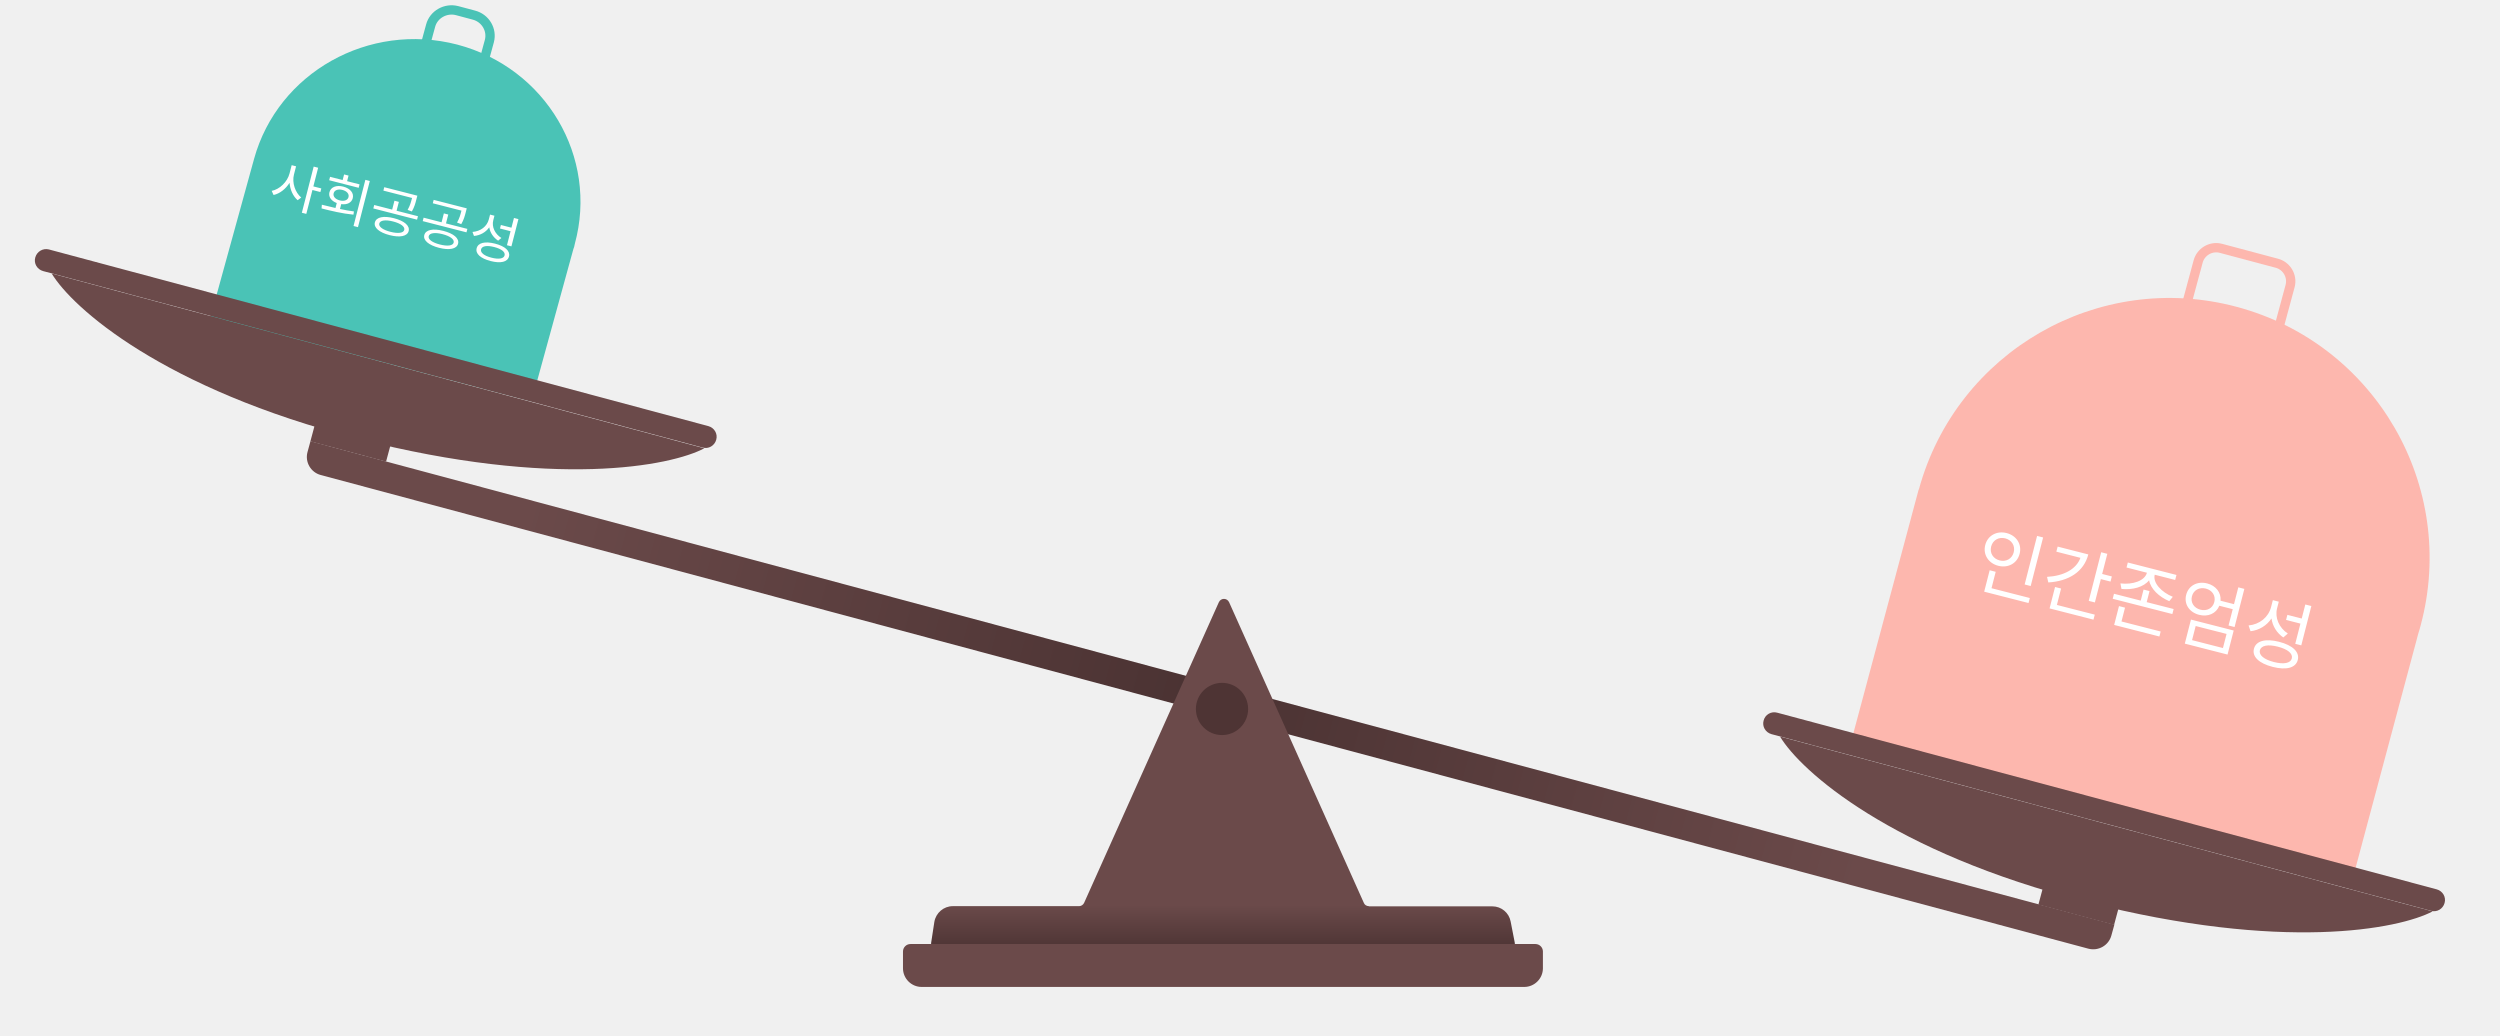
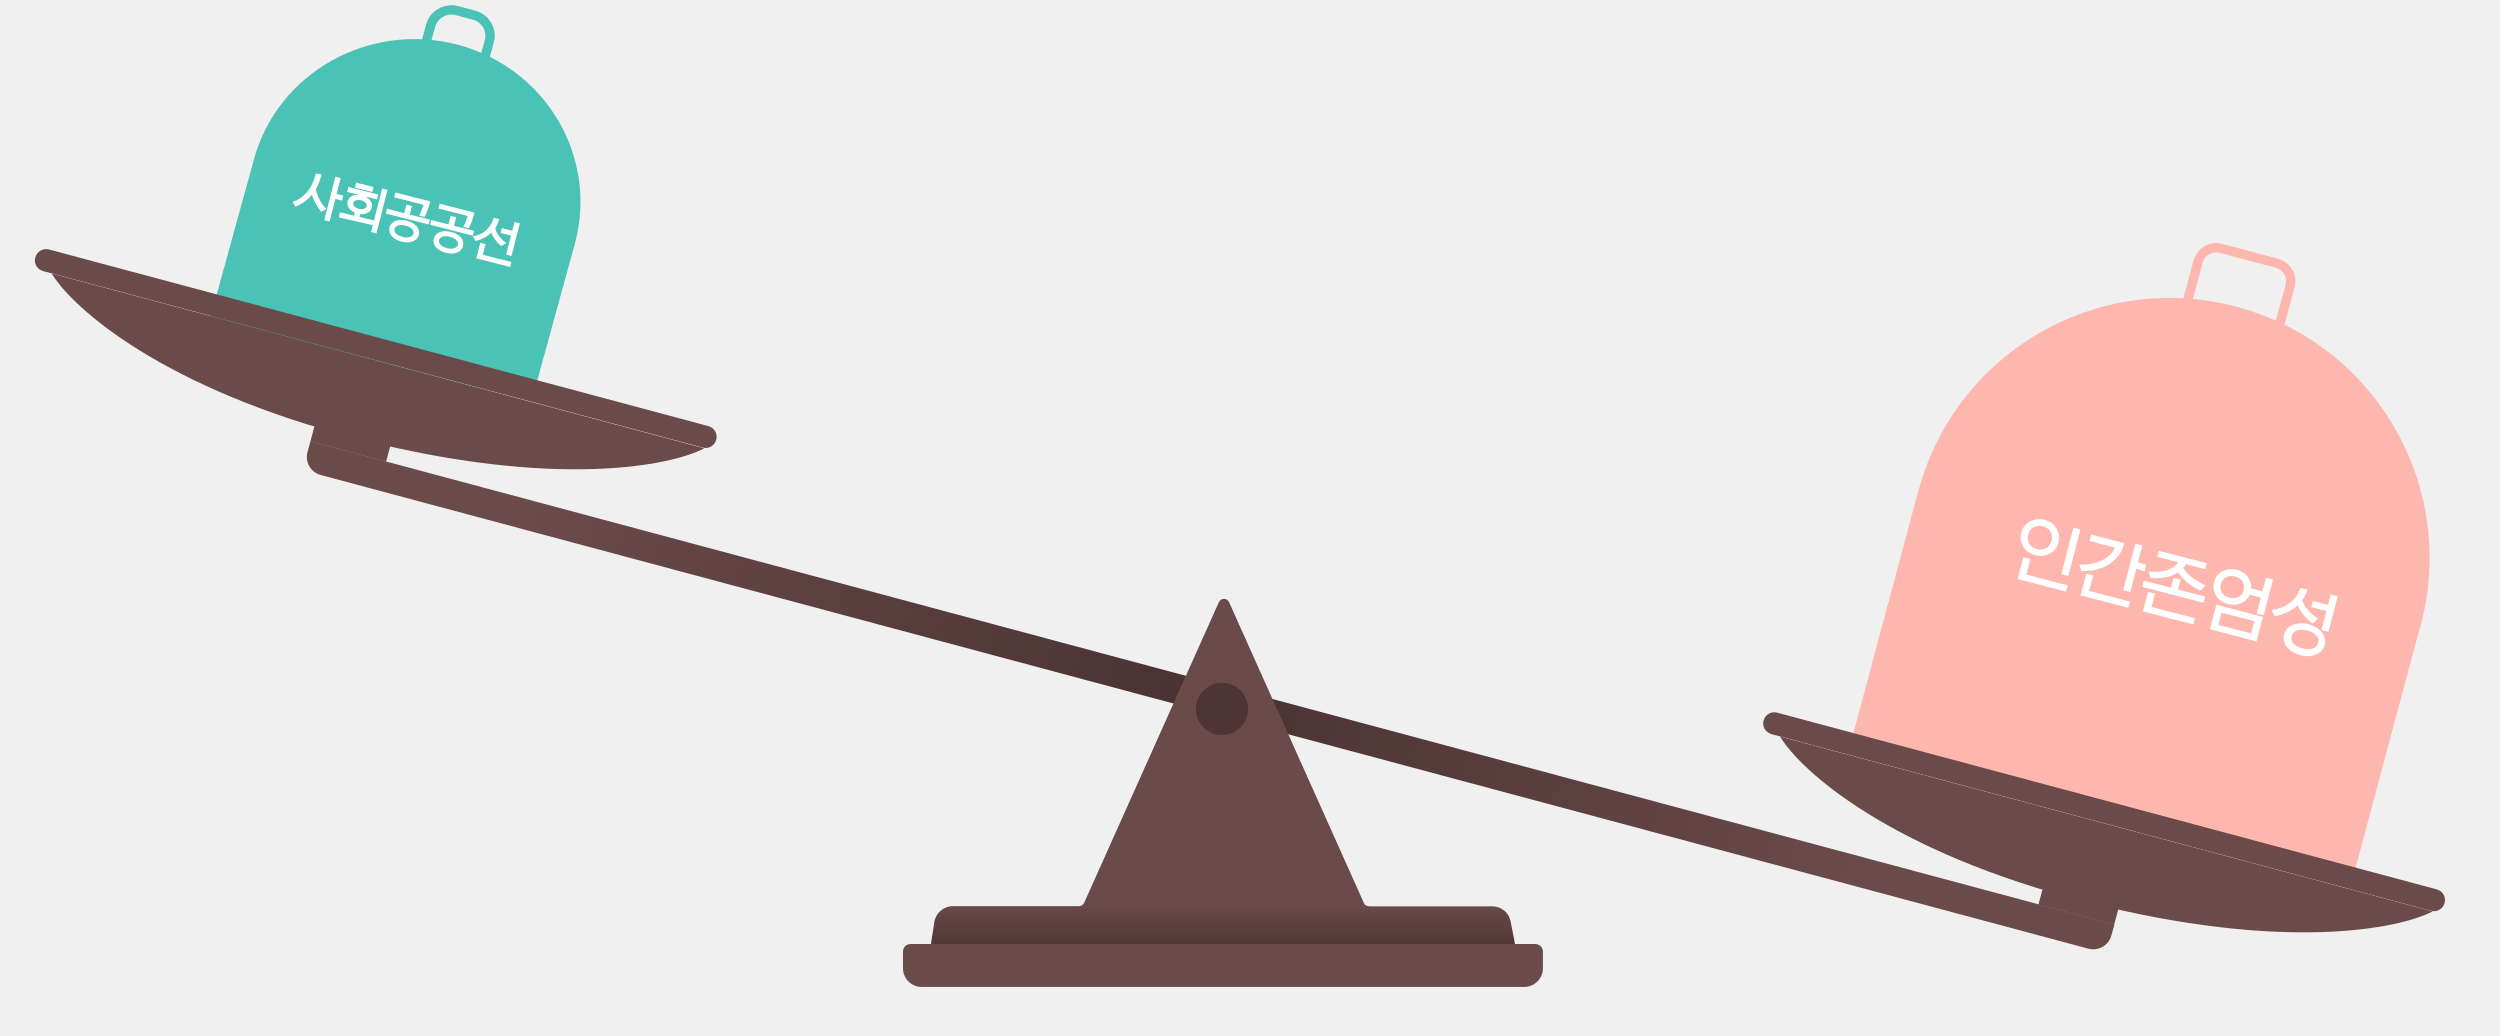
- <svg xmlns="http://www.w3.org/2000/svg" version="1.1" id="Layer_1" x="0px" y="0px" viewBox="0 0 1340 555" style="enable-background:new 0 0 1340 555;">
+ <svg xmlns="http://www.w3.org/2000/svg" version="1.1" id="Layer_1" x="0px" y="0px" viewBox="0 0 1340 555" style="enable-background:new 0 0 1340 555;" xml:space="preserve">
  <style type="text/css">
	.st0{fill-rule:evenodd;clip-rule:evenodd;fill:#FDB7AE;}
	.st1{fill:none;stroke:#FDB7AE;stroke-width:5;stroke-miterlimit:10;}
	.st2{fill:url(#SVGID_1_);}
	.st3{fill:#6B4A4A;}
	.st4{fill-rule:evenodd;clip-rule:evenodd;fill:#4AC3B6;}
	.st5{fill:none;stroke:#4AC3B6;stroke-width:5;stroke-miterlimit:10;}
	.st6{fill-rule:evenodd;clip-rule:evenodd;fill:url(#SVGID_2_);}
	.st7{fill:#4E3434;}
+ 	.st8{enable-background:new    ;}
+ 	.st9{fill:#FFFFFF;stroke:#FFFFFF;stroke-miterlimit:10;}
</style>
-   <path class="st0" d="M1296.2,339.6c0.5-1.5,0.9-3,1.3-4.5c19.9-74.3-24.2-150.7-98.5-170.6c-74.1-19.9-150.3,23.9-170.5,97.9h-0.1 l-36.3,135.5l269.2,72.1L1296.2,339.6z" />
+   <path class="st0" d="M1296.2,339.6c0.5-1.5,0.9-3,1.3-4.5c19.9-74.3-24.2-150.7-98.5-170.6c-74.1-19.9-150.3,23.9-170.5,97.9h-0.1  l-36.3,135.5l269.2,72.1L1296.2,339.6z" />
  <path class="st1" d="M1170.9,167.2l7.3-27c1.4-5.3,6.9-8.5,12.2-7.1l30,8c5.3,1.4,8.5,6.9,7.1,12.2l-7.3,27" />
-   <linearGradient id="SVGID_1_" gradientUnits="userSpaceOnUse" x1="996.971" y1="-383.373" x2="280.737" y2="-191.458" gradientTransform="matrix(1 0 0 -1 0 84)">
+   <linearGradient id="SVGID_1_" gradientUnits="userSpaceOnUse" x1="996.971" y1="995.373" x2="280.737" y2="803.458" gradientTransform="matrix(1 0 0 1 0 -528)">
    <stop offset="0" style="stop-color:#6B4A4A" />
    <stop offset="0.488" style="stop-color:#4A3232" />
    <stop offset="1" style="stop-color:#6B4A4A" />
  </linearGradient>
-   <path class="st2" d="M166.4,236.5l966.9,259.1l-1.6,5.8c-1.4,5.3-6.9,8.5-12.3,7.1L171.9,254.6c-5.3-1.4-8.5-6.9-7.1-12.2 L166.4,236.5z" />
+   <path class="st2" d="M166.4,236.5l966.9,259.1l-1.6,5.8c-1.4,5.3-6.9,8.5-12.3,7.1L171.9,254.6c-5.3-1.4-8.5-6.9-7.1-12.2  L166.4,236.5z" />
  <g>
-     <rect x="1109.2" y="464.5" transform="matrix(0.2588 -0.9659 0.9659 0.2588 356.8602 1436.029)" class="st3" width="10" height="42" />
+     <rect x="1109.2" y="464.5" transform="matrix(0.2588 -0.9659 0.9659 0.2588 356.8763 1436.026)" class="st3" width="10" height="42" />
    <g>
      <path class="st3" d="M1118.6,483.5c-105.1-26.8-153.5-70.3-164.5-88.7l349.8,93.7C1285.9,498,1223.7,510.3,1118.6,483.5z" />
    </g>
  </g>
-   <path class="st3" d="M952.6,382l353.5,94.7c3.2,0.9,5.1,4.1,4.2,7.3l0,0c-0.9,3.2-4.1,5.1-7.3,4.2l-353.5-94.7 c-3.2-0.9-5.1-4.1-4.2-7.3l0,0C946.1,383,949.4,381.1,952.6,382z" />
+   <path class="st3" d="M952.6,382l353.5,94.7c3.2,0.9,5.1,4.1,4.2,7.3l0,0c-0.9,3.2-4.1,5.1-7.3,4.2l-353.5-94.7  c-3.2-0.9-5.1-4.1-4.2-7.3l0,0C946.1,383,949.4,381.1,952.6,382z" />
  <g>
-     <path class="st4" d="M307.3,133.6c0.4-0.9,0.6-1.8,0.8-2.9c12.7-46.5-15.5-94.3-63-106.8c-47.4-12.3-96.1,15-108.9,61.2l0,0 L112.8,170l172.1,45.1L307.3,133.6z" />
+     <path class="st4" d="M307.3,133.6c0.4-0.9,0.6-1.8,0.8-2.9c12.7-46.5-15.5-94.3-63-106.8c-47.4-12.3-96.1,15-108.9,61.2l0,0   L112.8,170l172.1,45.1L307.3,133.6z" />
    <path class="st5" d="M227.5,25.9l3.3-12.1c1.6-6.1,8.1-9.7,14.2-8.1l9,2.4c6.2,1.6,9.9,7.9,8.3,13.9L259,34.1" />
    <g>
-       <rect x="182.9" y="216.2" transform="matrix(0.2588 -0.9659 0.9659 0.2588 -89.7978 357.2827)" class="st3" width="10" height="42" />
+       <rect x="182.9" y="216.2" transform="matrix(0.2588 -0.9659 0.9659 0.2588 -89.7953 357.3329)" class="st3" width="10" height="42" />
      <g>
        <path class="st3" d="M192.3,235.3C87.2,208.4,38.8,165,27.7,146.6l349.8,93.7C359.6,249.8,297.4,262.1,192.3,235.3z" />
      </g>
    </g>
-     <path class="st3" d="M26.2,133.7l353.5,94.7c3.2,0.9,5.1,4.1,4.2,7.3l0,0c-0.9,3.2-4.1,5.1-7.3,4.2L23.1,145.3 c-3.2-0.9-5.1-4.1-4.2-7.3l0,0C19.8,134.8,23,132.9,26.2,133.7z" />
+     <path class="st3" d="M26.2,133.7l353.5,94.7c3.2,0.9,5.1,4.1,4.2,7.3l0,0c-0.9,3.2-4.1,5.1-7.3,4.2L23.1,145.3   c-3.2-0.9-5.1-4.1-4.2-7.3l0,0C19.8,134.8,23,132.9,26.2,133.7z" />
  </g>
-   <linearGradient id="SVGID_2_" gradientUnits="userSpaceOnUse" x1="655.514" y1="-237" x2="655.514" y2="-424.8" gradientTransform="matrix(1 0 0 -1 0 84)">
+   <linearGradient id="SVGID_2_" gradientUnits="userSpaceOnUse" x1="655.514" y1="849" x2="655.514" y2="1036.8" gradientTransform="matrix(1 0 0 1 0 -528)">
    <stop offset="0.873" style="stop-color:#6B4A4A" />
    <stop offset="1" style="stop-color:#4D3434" />
  </linearGradient>
-   <path class="st6" d="M733.7,485.7c-1.2,0-2.3-0.7-2.7-1.8l-72.2-161.1c-1.1-2.4-4.4-2.4-5.5,0l-72.2,161.1c-0.5,1.1-1.6,1.8-2.7,1.8 h-67.7c-4.9,0-9.1,3.6-9.9,8.5l-1.7,11.1c-0.3,1.8,1.1,3.5,3,3.5H809c1.9,0,3.3-1.7,2.9-3.6l-2.2-11.3c-0.9-4.7-5-8.1-9.8-8.1h-66.2 V485.7z" />
+   <path class="st6" d="M733.7,485.7c-1.2,0-2.3-0.7-2.7-1.8l-72.2-161.1c-1.1-2.4-4.4-2.4-5.5,0l-72.2,161.1c-0.5,1.1-1.6,1.8-2.7,1.8  h-67.7c-4.9,0-9.1,3.6-9.9,8.5l-1.7,11.1c-0.3,1.8,1.1,3.5,3,3.5H809c1.9,0,3.3-1.7,2.9-3.6l-2.2-11.3c-0.9-4.7-5-8.1-9.8-8.1h-66.2  V485.7z" />
  <circle class="st7" cx="655" cy="380" r="14" />
  <path class="st3" d="M484,510c0-2.2,1.8-4,4-4h335c2.2,0,4,1.8,4,4v9c0,5.5-4.5,10-10,10H494c-5.5,0-10-4.5-10-10V510z" />
-   <text style="fill: rgb(255, 255, 255); font-family: Roboto; font-size: 36px; white-space: pre;" transform="matrix(0.799622, 0.20509, -0.194769, 0.759377, 116.7785, -148.297)" x="107.94" y="307.054">사회공공성</text>
-   <text style="fill: rgb(255, 255, 255); font-family: Roboto; font-size: 36px; white-space: pre;" transform="matrix(1.084274, 0.27742, -0.280221, 1.095222, 50.35683, -84.84229)" x="958.474" y="120.245">인간존엄성</text>
+   <g class="st8">
+     <path class="st9" d="M172.3,112.9c-0.6-0.7-1.2-1.5-1.7-2.4c-0.5-0.9-1-1.8-1.5-2.7c-0.5-1-0.8-1.9-1.2-2.9   c-0.2-0.5-0.4-1.1-0.5-1.6c-0.3,0.4-0.6,0.7-0.9,1.1c-1.1,1.3-2.4,2.5-3.7,3.4c-1.4,1-2.8,1.7-4.3,2.4l-0.9-1.7   c2.9-1.1,5.3-2.8,7.4-5.3c2.1-2.5,3.7-5.7,4.7-9.7l2,0.5c-0.6,2.2-1.3,4.1-2.1,5.9c-0.3,0.5-0.6,1-0.8,1.5c0.3,1.8,1,3.6,1.8,5.4   c0.9,1.9,2.1,3.6,3.5,5.1L172.3,112.9z M174.4,117.7l5.7-22.4l1.9,0.5l-2.2,8.5l3.6,0.9l-0.4,1.7l-3.6-0.9l-3.1,12.1L174.4,117.7z" />
+     <path class="st9" d="M186.7,102.5l0.4-1.7l15,3.8l-0.4,1.7L186.7,102.5z M199.6,100.6l-0.4,1.7l-8.3-2.1l0.4-1.7L199.6,100.6z    M182.2,116.1l0.4-1.7l7.5,1.8l0.6-2.5c-0.4-0.2-0.9-0.4-1.2-0.6c-0.7-0.4-1.2-0.9-1.7-1.4c-0.4-0.5-0.8-1.1-1-1.7   c-0.2-0.6-0.2-1.3,0-1.9c0.2-0.7,0.5-1.2,0.9-1.7c0.5-0.5,1-0.8,1.7-1.1c0.6-0.3,1.4-0.4,2.1-0.4c0.8,0,1.6,0.1,2.4,0.3   c0.8,0.2,1.5,0.5,2.2,0.9c0.7,0.4,1.2,0.9,1.7,1.4c0.4,0.5,0.8,1.1,1,1.7c0.2,0.6,0.2,1.3,0,1.9c-0.2,0.7-0.5,1.2-0.9,1.7   s-1,0.8-1.7,1.1c-0.6,0.3-1.4,0.4-2.1,0.4c-0.4,0-0.9,0-1.4-0.1l-0.6,2.5l7.7,1.8l-0.4,1.6L182.2,116.1z M192.2,112.4   c0.6,0.2,1.2,0.2,1.7,0.2c0.5,0,1-0.1,1.4-0.2c0.4-0.2,0.8-0.4,1.1-0.7c0.3-0.3,0.5-0.6,0.6-1c0.1-0.4,0.1-0.8,0-1.2   c-0.1-0.4-0.3-0.8-0.6-1.1c-0.3-0.3-0.7-0.6-1.1-0.9c-0.5-0.3-1-0.5-1.6-0.6c-0.6-0.2-1.2-0.2-1.7-0.2c-0.5,0-1,0.1-1.4,0.2   c-0.4,0.2-0.8,0.4-1.1,0.7c-0.3,0.3-0.5,0.6-0.6,1c-0.1,0.4-0.1,0.8,0,1.2c0.1,0.4,0.3,0.8,0.6,1.1c0.3,0.3,0.7,0.6,1.1,0.9   C191,112,191.6,112.3,192.2,112.4z M199.5,124l5.7-22.4l1.9,0.5l-5.7,22.4L199.5,124z" />
+     <path class="st9" d="M225.4,115.3c0.2-0.4,0.4-0.9,0.6-1.4c0.2-0.5,0.4-1,0.6-1.5c0.2-0.5,0.4-1,0.6-1.6c0.2-0.5,0.3-1,0.4-1.4   l-15.7-4l0.4-1.6l17.7,4.5c-0.4,1.5-0.8,2.9-1.3,4.2c-0.5,1.3-1,2.4-1.4,3.2L225.4,115.3z M217,114.9l1.2-4.6l2,0.5l-1.2,4.6   l10.8,2.7l-0.4,1.6l-22-5.6l0.4-1.6L217,114.9z M218,118.8c1,0.3,2,0.6,2.8,1.1c0.8,0.5,1.5,1,2.1,1.6c0.5,0.6,0.9,1.3,1.1,2   c0.2,0.7,0.2,1.5,0,2.3c-0.2,0.8-0.6,1.4-1.1,2c-0.5,0.5-1.2,0.9-2,1.2c-0.8,0.3-1.6,0.4-2.6,0.4c-1,0-2-0.1-3-0.4   c-1-0.3-2-0.6-2.8-1.1c-0.8-0.5-1.5-1-2.1-1.6c-0.5-0.6-0.9-1.3-1.1-2c-0.2-0.7-0.2-1.5,0-2.3c0.2-0.8,0.6-1.4,1.1-2   c0.5-0.5,1.2-0.9,2-1.2c0.8-0.3,1.6-0.4,2.6-0.4C216,118.4,217,118.5,218,118.8z M215.8,127.5c0.8,0.2,1.5,0.3,2.2,0.3   c0.7,0,1.3-0.1,1.9-0.3c0.6-0.2,1.1-0.5,1.4-0.8c0.4-0.4,0.7-0.8,0.8-1.4c0.1-0.6,0.1-1.1-0.1-1.6c-0.2-0.5-0.5-1-0.9-1.4   c-0.4-0.4-0.9-0.8-1.6-1.1c-0.6-0.3-1.3-0.6-2.1-0.8c-0.8-0.2-1.5-0.3-2.2-0.3c-0.7,0-1.3,0.1-1.9,0.3c-0.6,0.2-1.1,0.5-1.5,0.8   c-0.4,0.4-0.7,0.8-0.8,1.4c-0.1,0.6-0.1,1.1,0.1,1.6c0.2,0.5,0.5,1,0.9,1.4c0.4,0.4,0.9,0.8,1.6,1.1   C214.4,127,215.1,127.3,215.8,127.5z" />
+     <path class="st9" d="M249.1,121.3c0.2-0.4,0.4-0.9,0.6-1.4c0.2-0.5,0.4-1,0.6-1.5c0.2-0.5,0.4-1,0.6-1.6c0.2-0.5,0.3-1,0.4-1.4   l-15.7-4l0.4-1.6l17.7,4.5c-0.4,1.5-0.8,2.9-1.3,4.2c-0.5,1.3-1,2.4-1.4,3.2L249.1,121.3z M240.7,120.9l1.2-4.6l2,0.5l-1.2,4.6   l10.8,2.7l-0.4,1.6l-22-5.6l0.4-1.6L240.7,120.9z M241.7,124.8c1,0.3,2,0.6,2.8,1.1c0.8,0.5,1.5,1,2.1,1.6c0.5,0.6,0.9,1.3,1.1,2   c0.2,0.7,0.2,1.5,0,2.3c-0.2,0.8-0.6,1.4-1.1,2c-0.5,0.5-1.2,0.9-2,1.2c-0.8,0.3-1.6,0.4-2.6,0.4c-1,0-2-0.1-3-0.4   c-1-0.3-2-0.6-2.8-1.1c-0.8-0.5-1.5-1-2.1-1.6c-0.5-0.6-0.9-1.3-1.1-2c-0.2-0.7-0.2-1.5,0-2.3c0.2-0.8,0.6-1.4,1.1-2   c0.5-0.5,1.2-0.9,2-1.2c0.8-0.3,1.6-0.4,2.6-0.4C239.7,124.4,240.7,124.6,241.7,124.8z M239.5,133.5c0.8,0.2,1.5,0.3,2.2,0.3   s1.3-0.1,1.9-0.3c0.6-0.2,1.1-0.5,1.5-0.8c0.4-0.4,0.7-0.8,0.8-1.4c0.1-0.6,0.1-1.1-0.1-1.6c-0.2-0.5-0.5-1-0.9-1.4   c-0.4-0.4-0.9-0.8-1.6-1.1c-0.6-0.3-1.3-0.6-2.1-0.8c-0.8-0.2-1.5-0.3-2.2-0.3c-0.7,0-1.3,0.1-1.9,0.3c-0.6,0.2-1.1,0.5-1.5,0.8   c-0.4,0.4-0.7,0.8-0.8,1.4c-0.1,0.6-0.1,1.1,0.1,1.6c0.2,0.5,0.5,1,0.9,1.4c0.4,0.4,0.9,0.8,1.6,1.1   C238.1,133,238.8,133.3,239.5,133.5z" />
+     <path class="st9" d="M268.8,131.3c-0.7-0.5-1.3-1.1-1.9-1.8c-0.6-0.7-1.2-1.4-1.7-2.2c-0.5-0.8-0.9-1.6-1.3-2.5   c-0.2-0.3-0.3-0.7-0.4-1c-0.3,0.4-0.7,0.7-1.1,1.1c-1,0.9-2.2,1.7-3.4,2.3c-1.3,0.6-2.6,1.1-3.9,1.4l-0.9-1.6   c1.3-0.2,2.6-0.7,3.7-1.2c1.1-0.6,2.2-1.3,3.1-2.1c0.9-0.9,1.7-1.8,2.4-2.9c0.7-1.1,1.2-2.2,1.6-3.5l2,0.5c-0.4,1.4-1,2.7-1.7,3.9   c-0.1,0.2-0.3,0.4-0.4,0.6c0.1,0.5,0.3,1.1,0.5,1.6c0.3,0.8,0.8,1.6,1.3,2.4c0.5,0.8,1.1,1.5,1.7,2.1c0.6,0.7,1.3,1.3,2.1,1.8   L268.8,131.3z M255.9,138.1l1.9-7.4l1.9,0.5l-1.5,5.7l15.3,3.9l-0.4,1.7L255.9,138.1z M269.3,122.9l5.6,1.4l1.2-4.7l1.9,0.5   l-4.2,16.5l-1.9-0.5l2.6-10.2l-5.6-1.4L269.3,122.9z" />
+   </g>
+   <g>
+     <g>
+       <path class="st9" d="M1095.7,279.1c1.3,0.3,2.5,0.9,3.6,1.6c1,0.7,1.9,1.6,2.5,2.7c0.6,1,1.1,2.1,1.3,3.4c0.2,1.2,0.1,2.5-0.2,3.8    c-0.3,1.3-0.9,2.5-1.7,3.4c-0.8,1-1.7,1.8-2.7,2.3c-1.1,0.6-2.2,0.9-3.5,1.1c-1.3,0.2-2.6,0-3.9-0.3c-1.3-0.3-2.5-0.9-3.6-1.6    c-1-0.7-1.9-1.6-2.5-2.7c-0.6-1-1.1-2.1-1.3-3.4c-0.2-1.2-0.1-2.5,0.2-3.8c0.3-1.3,0.9-2.5,1.7-3.4c0.8-1,1.7-1.8,2.7-2.3    c1.1-0.6,2.2-0.9,3.5-1.1C1093.1,278.7,1094.4,278.8,1095.7,279.1z M1091.6,294.8c1,0.3,2,0.3,2.9,0.2c0.9-0.1,1.7-0.4,2.5-0.8    c0.7-0.4,1.4-1,1.9-1.7c0.5-0.7,0.9-1.6,1.2-2.6c0.3-1,0.3-1.9,0.2-2.8c-0.1-0.9-0.4-1.7-0.8-2.4c-0.4-0.7-1-1.4-1.8-1.9    c-0.7-0.5-1.6-0.9-2.6-1.2c-1-0.3-2-0.3-2.9-0.2c-0.9,0.1-1.7,0.4-2.5,0.8c-0.7,0.4-1.4,1-1.9,1.7c-0.5,0.7-0.9,1.6-1.2,2.6    c-0.3,1-0.3,1.9-0.2,2.8c0.1,0.9,0.4,1.7,0.8,2.4c0.4,0.7,1,1.4,1.8,1.9C1089.7,294.1,1090.6,294.5,1091.6,294.8z M1082.1,310    l2.8-10.7l2.8,0.7l-2.2,8.3l22.2,5.8l-0.6,2.4L1082.1,310z M1105.5,307.4l6.2-24l2.8,0.7l-6.2,24L1105.5,307.4z" />
+       <path class="st9" d="M1121.2,287.1l16.8,4.4c-0.6,2.5-1.7,4.6-3.2,6.4c-1.5,1.8-3.2,3.3-5.2,4.5c-2,1.2-4.2,2-6.5,2.5    c-2.3,0.5-4.7,0.7-7.1,0.7l-0.8-2.5c2.3,0.1,4.5-0.1,6.5-0.5c2-0.5,3.9-1.1,5.6-2c1.7-0.9,3.1-2,4.3-3.2c1.2-1.3,2.1-2.7,2.7-4.2    l-13.7-3.6L1121.2,287.1z M1115.8,318.8l2.8-10.7l2.8,0.7l-2.2,8.3l21.8,5.7l-0.6,2.4L1115.8,318.8z M1138.7,316l6.2-24l2.8,0.7    l-2.4,9.1l4.5,1.2l-0.6,2.5l-4.5-1.2l-3.2,12.4L1138.7,316z" />
+       <path class="st9" d="M1179.4,316c-1.2-0.5-2.3-1.2-3.5-1.9c-1.1-0.7-2.2-1.5-3.3-2.4c-1-0.9-2-1.8-2.9-2.8c-0.8-0.9-1.5-1.8-2-2.8    c-1.2,0.8-2.5,1.5-3.9,2c-1.7,0.6-3.5,1-5.4,1.2c-1.9,0.2-3.7,0.2-5.4,0.1l-0.7-2.5c1.8,0.2,3.5,0.2,5.2,0c1.7-0.1,3.2-0.5,4.7-1    c1.4-0.5,2.7-1.2,3.8-2.1c0.9-0.8,1.7-1.7,2.3-2.7l-11.4-3l0.6-2.3l24.7,6.4l-0.6,2.3l-10.3-2.7c-0.4,1-1,1.8-1.7,2.5    c1.1,1.9,2.6,3.6,4.5,5.2c2.1,1.6,4.5,3.1,7.2,4.4L1179.4,316z M1164,315.6l1.4-5.3l2.8,0.7l-1.4,5.3l14.5,3.8l-0.6,2.4l-31.9-8.3    l0.6-2.4L1164,315.6z M1149.2,327.4l2.5-9.6l2.8,0.7l-1.9,7.2l23.2,6l-0.6,2.4L1149.2,327.4z" />
+       <path class="st9" d="M1198.8,305.9c1.3,0.3,2.5,0.9,3.5,1.6c1,0.7,1.9,1.6,2.5,2.6c0.6,1,1.1,2.1,1.3,3.3c0.1,0.8,0.1,1.6,0.1,2.4    l6.8,1.8l1.9-7.3l2.8,0.7l-4.7,18.2l-2.8-0.7l2.2-8.5l-6.8-1.8c-0.3,0.8-0.8,1.5-1.3,2.2c-0.8,0.9-1.7,1.7-2.7,2.2    c-1,0.5-2.2,0.9-3.4,1c-1.3,0.1-2.5,0-3.9-0.3c-1.3-0.3-2.5-0.9-3.5-1.6c-1-0.7-1.9-1.6-2.5-2.6c-0.6-1-1.1-2.1-1.3-3.3    s-0.1-2.4,0.2-3.7c0.3-1.3,0.9-2.4,1.6-3.3c0.8-0.9,1.7-1.7,2.7-2.2c1-0.5,2.2-0.9,3.4-1C1196.1,305.5,1197.4,305.6,1198.8,305.9z     M1194.9,320.9c1,0.3,2,0.3,2.9,0.2c0.9-0.1,1.7-0.4,2.4-0.7c0.7-0.4,1.3-0.9,1.8-1.6c0.5-0.7,0.9-1.5,1.1-2.4    c0.2-0.9,0.3-1.8,0.2-2.6c-0.1-0.9-0.4-1.6-0.8-2.3c-0.4-0.7-1-1.3-1.8-1.8c-0.7-0.5-1.6-0.9-2.6-1.2c-1-0.3-2-0.3-2.9-0.2    c-0.9,0.1-1.7,0.4-2.4,0.7c-0.7,0.4-1.3,0.9-1.8,1.6c-0.5,0.7-0.9,1.5-1.1,2.4c-0.2,0.9-0.3,1.8-0.2,2.6c0.1,0.8,0.4,1.6,0.8,2.3    c0.4,0.7,1,1.3,1.8,1.8C1193,320.2,1193.9,320.6,1194.9,320.9z M1212.3,331l-3.2,12.2l-24-6.3l3.2-12.2L1212.3,331z M1188.5,335.3    l18.5,4.8l1.9-7.5l-18.5-4.8L1188.5,335.3z" />
+       <path class="st9" d="M1239.6,333.6c-1-0.7-1.9-1.5-2.8-2.4c-0.9-0.9-1.7-1.9-2.4-2.9c-0.8-1-1.4-2.1-2-3.2c-0.3-0.5-0.5-1-0.7-1.5    c-0.7,0.6-1.4,1.2-2.1,1.8c-1.5,1.1-3.2,2.1-4.9,2.8c-1.8,0.7-3.5,1.3-5.3,1.5l-1.1-2.4c1.8-0.2,3.5-0.7,5.1-1.3    c1.6-0.7,3-1.5,4.3-2.5c1.3-1,2.4-2.2,3.4-3.5c1-1.3,1.7-2.8,2.3-4.3l2.8,0.7c-0.6,1.8-1.5,3.5-2.6,5c-0.1,0.1-0.1,0.2-0.2,0.3    c0.6,1.8,1.5,3.5,2.8,5c1.6,2,3.4,3.6,5.5,5L1239.6,333.6z M1237.3,335.1c1.5,0.4,2.9,1,4,1.7c1.2,0.7,2.1,1.5,2.8,2.5    c0.7,0.9,1.2,1.9,1.5,3c0.3,1.1,0.3,2.2,0,3.3c-0.3,1.1-0.8,2.1-1.6,2.9c-0.8,0.8-1.7,1.4-2.8,1.9c-1.1,0.4-2.3,0.7-3.7,0.8    c-1.4,0.1-2.8-0.1-4.3-0.5c-1.5-0.4-2.9-1-4.1-1.7c-1.2-0.7-2.1-1.5-2.9-2.5c-0.7-0.9-1.2-1.9-1.5-3c-0.3-1.1-0.2-2.2,0.1-3.3    c0.3-1.1,0.8-2.1,1.5-2.9c0.7-0.8,1.7-1.4,2.7-1.9c1.1-0.4,2.3-0.7,3.7-0.8C1234.4,334.5,1235.8,334.7,1237.3,335.1z M1234,348    c2.4,0.6,4.4,0.6,6,0c1.6-0.7,2.6-1.7,3-3.3c0.4-1.5,0.1-3-1-4.3c-1.1-1.3-2.8-2.3-5.2-2.9c-2.4-0.6-4.4-0.6-6,0    c-1.6,0.7-2.6,1.7-3,3.3c-0.4,1.5-0.1,3,1,4.3C1229.8,346.4,1231.6,347.4,1234,348z M1240,322.7l8.2,2.1l1.4-5.5l2.8,0.7    l-4.7,18.1l-2.8-0.7l2.7-10.3l-8.2-2.1L1240,322.7z" />
+     </g>
+   </g>
</svg>
